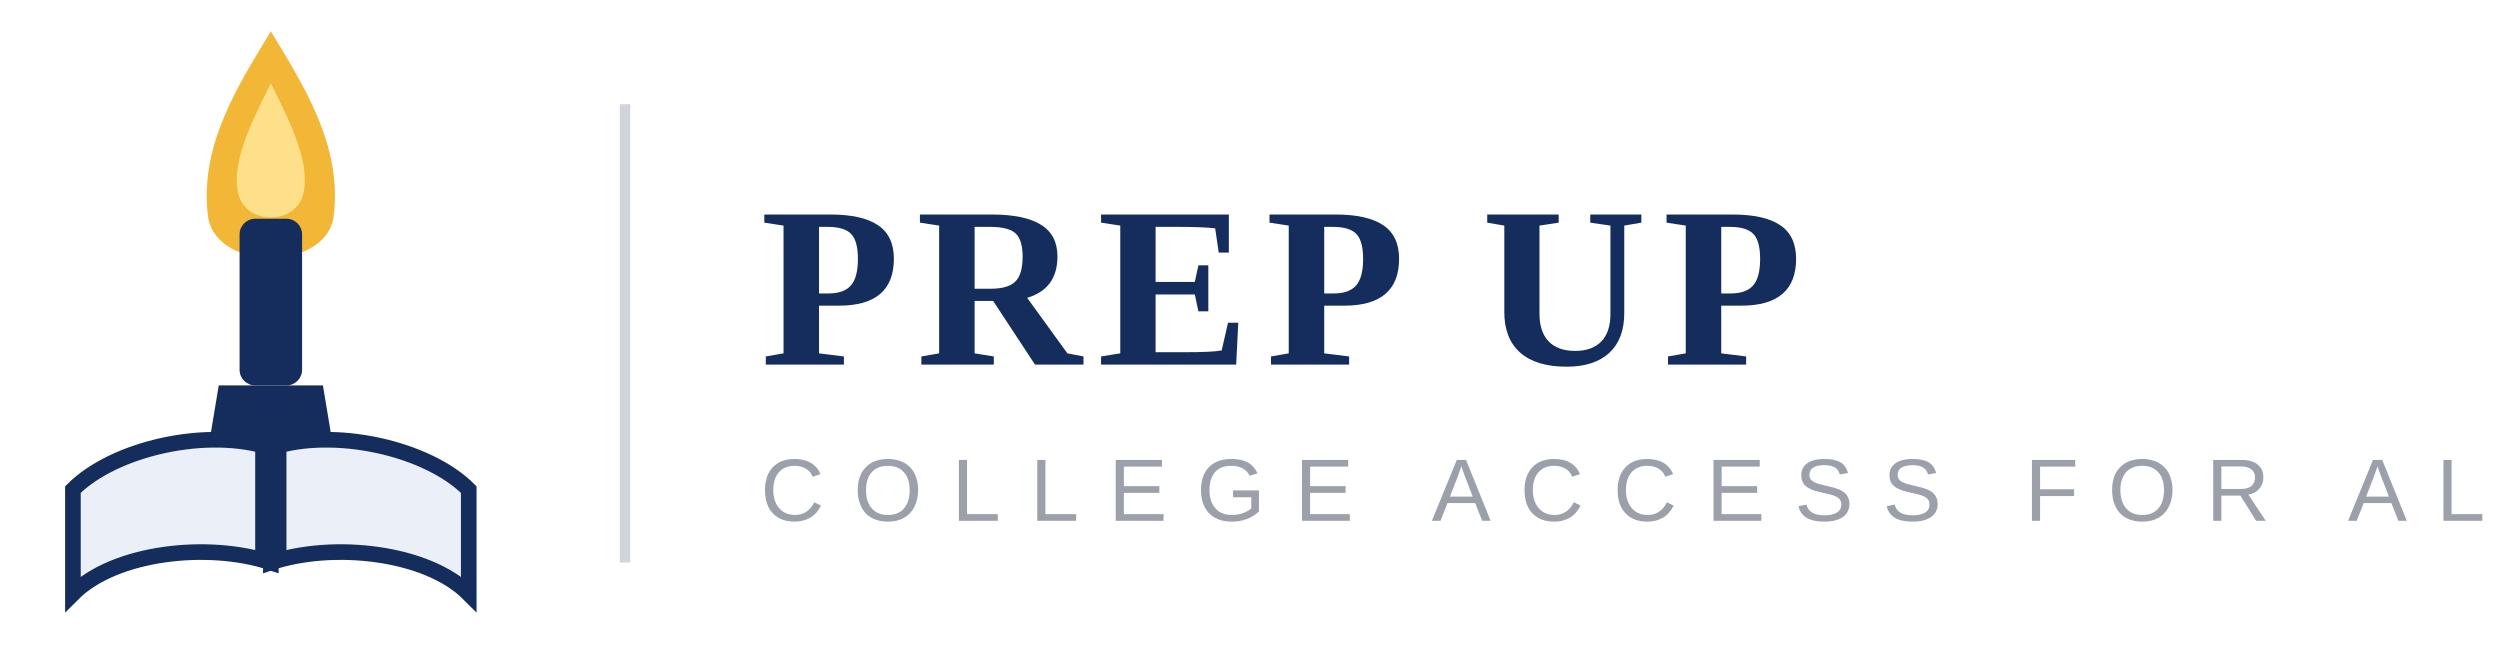
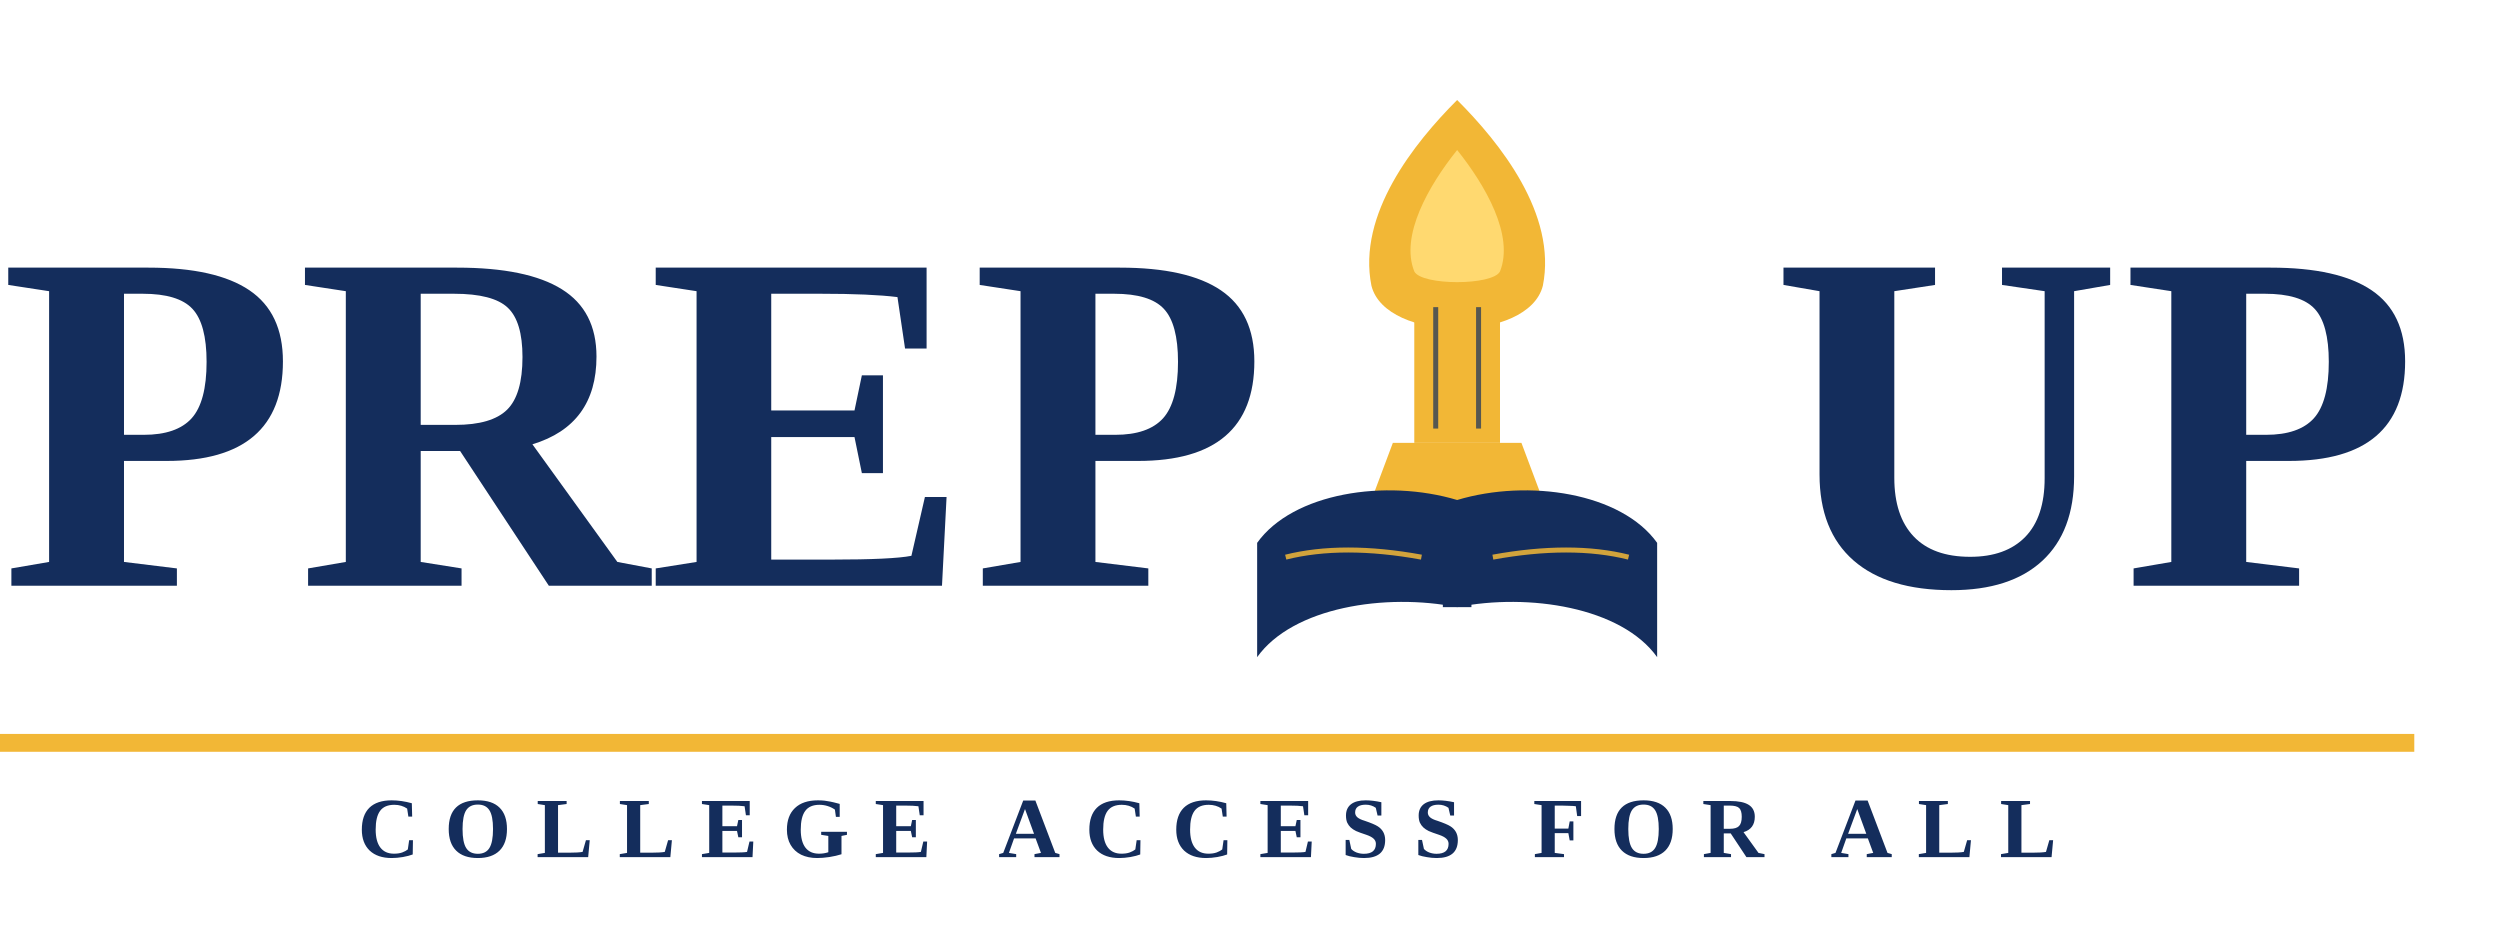
- <svg xmlns="http://www.w3.org/2000/svg" viewBox="0 0 240 64" fill="none">
-   <path d="M26 3 C23 8 19 14 20 21 C21 26 31 26 32 21 C33 14 29 8 26 3Z" fill="#F2B736" />
-   <path d="M26 8 C24 12 22 16 23 19 C24 21.5 28 21.5 29 19 C30 16 28 12 26 8Z" fill="#FFE08A" />
-   <rect x="23" y="21" width="6" height="16" rx="1.5" fill="#142D5C" />
-   <path d="M21 37 L31 37 L32 43 L20 43Z" fill="#142D5C" />
-   <path d="M26 43 C20 41 11 43 7 47 L7 57 C11 53 20 52 26 54Z" fill="#EBF0F8" stroke="#142D5C" stroke-width="1.5" />
-   <path d="M26 43 C32 41 41 43 45 47 L45 57 C41 53 32 52 26 54Z" fill="#EBF0F8" stroke="#142D5C" stroke-width="1.5" />
-   <rect x="24.5" y="43" width="3" height="11" fill="#142D5C" />
-   <line x1="60" y1="10" x2="60" y2="54" stroke="#D1D5DB" stroke-width="1" />
-   <text x="73" y="35" font-family="Georgia, 'Times New Roman', serif" font-size="22" font-weight="bold" fill="#142D5C" letter-spacing="1.5">PREP UP</text>
-   <text x="73" y="50" font-family="Arial, Helvetica, sans-serif" font-size="8.5" fill="#9CA0AA" letter-spacing="2.8">COLLEGE ACCESS FOR ALL</text>
+ <svg xmlns="http://www.w3.org/2000/svg" viewBox="0 0 350 132" fill="none">
+   <text x="0" y="82" font-family="Newsreader, Georgia, 'Times New Roman', serif" font-size="68" font-weight="700" fill="#142D5C" textLength="160" lengthAdjust="spacingAndGlyphs">PREP</text>
+   <g transform="translate(176, 14)">
+     <path d="M28 0 C22 6 14 16 16 26 C18 34 38 34 40 26 C42 16 34 6 28 0Z" fill="#F2B736" />
+     <path d="M28 7 C24 12 20 19 22 24 C23 26 33 26 34 24 C36 19 32 12 28 7Z" fill="#FFD970" />
+     <rect x="22" y="26" width="12" height="22" fill="#F2B736" />
+     <line x1="25" y1="29" x2="25" y2="46" stroke="#142D5C" stroke-width="0.7" opacity="0.7" />
+     <line x1="31" y1="29" x2="31" y2="46" stroke="#142D5C" stroke-width="0.7" opacity="0.7" />
+     <path d="M19 48 L37 48 L40 56 L16 56 Z" fill="#F2B736" />
+     <path d="M28 56 C18 53 5 55 0 62 L0 78 C5 71 18 69 28 71 Z" fill="#142D5C" />
+     <path d="M28 56 C38 53 51 55 56 62 L56 78 C51 71 38 69 28 71 Z" fill="#142D5C" />
+     <rect x="26" y="56" width="4" height="15" fill="#142D5C" />
+     <path d="M4 64 Q 12 62 23 64" stroke="#F2B736" stroke-width="0.7" fill="none" opacity="0.85" />
+     <path d="M33 64 Q 44 62 52 64" stroke="#F2B736" stroke-width="0.7" fill="none" opacity="0.85" />
+   </g>
+   <text x="248" y="82" font-family="Newsreader, Georgia, 'Times New Roman', serif" font-size="68" font-weight="700" fill="#142D5C" textLength="90" lengthAdjust="spacingAndGlyphs">UP</text>
+   <line x1="0" y1="104" x2="338" y2="104" stroke="#F2B736" stroke-width="2.5" />
+   <text x="169" y="120" text-anchor="middle" font-family="Newsreader, Georgia, 'Times New Roman', serif" font-size="12" font-weight="700" fill="#142D5C" letter-spacing="3.5">COLLEGE ACCESS FOR ALL</text>
</svg>
